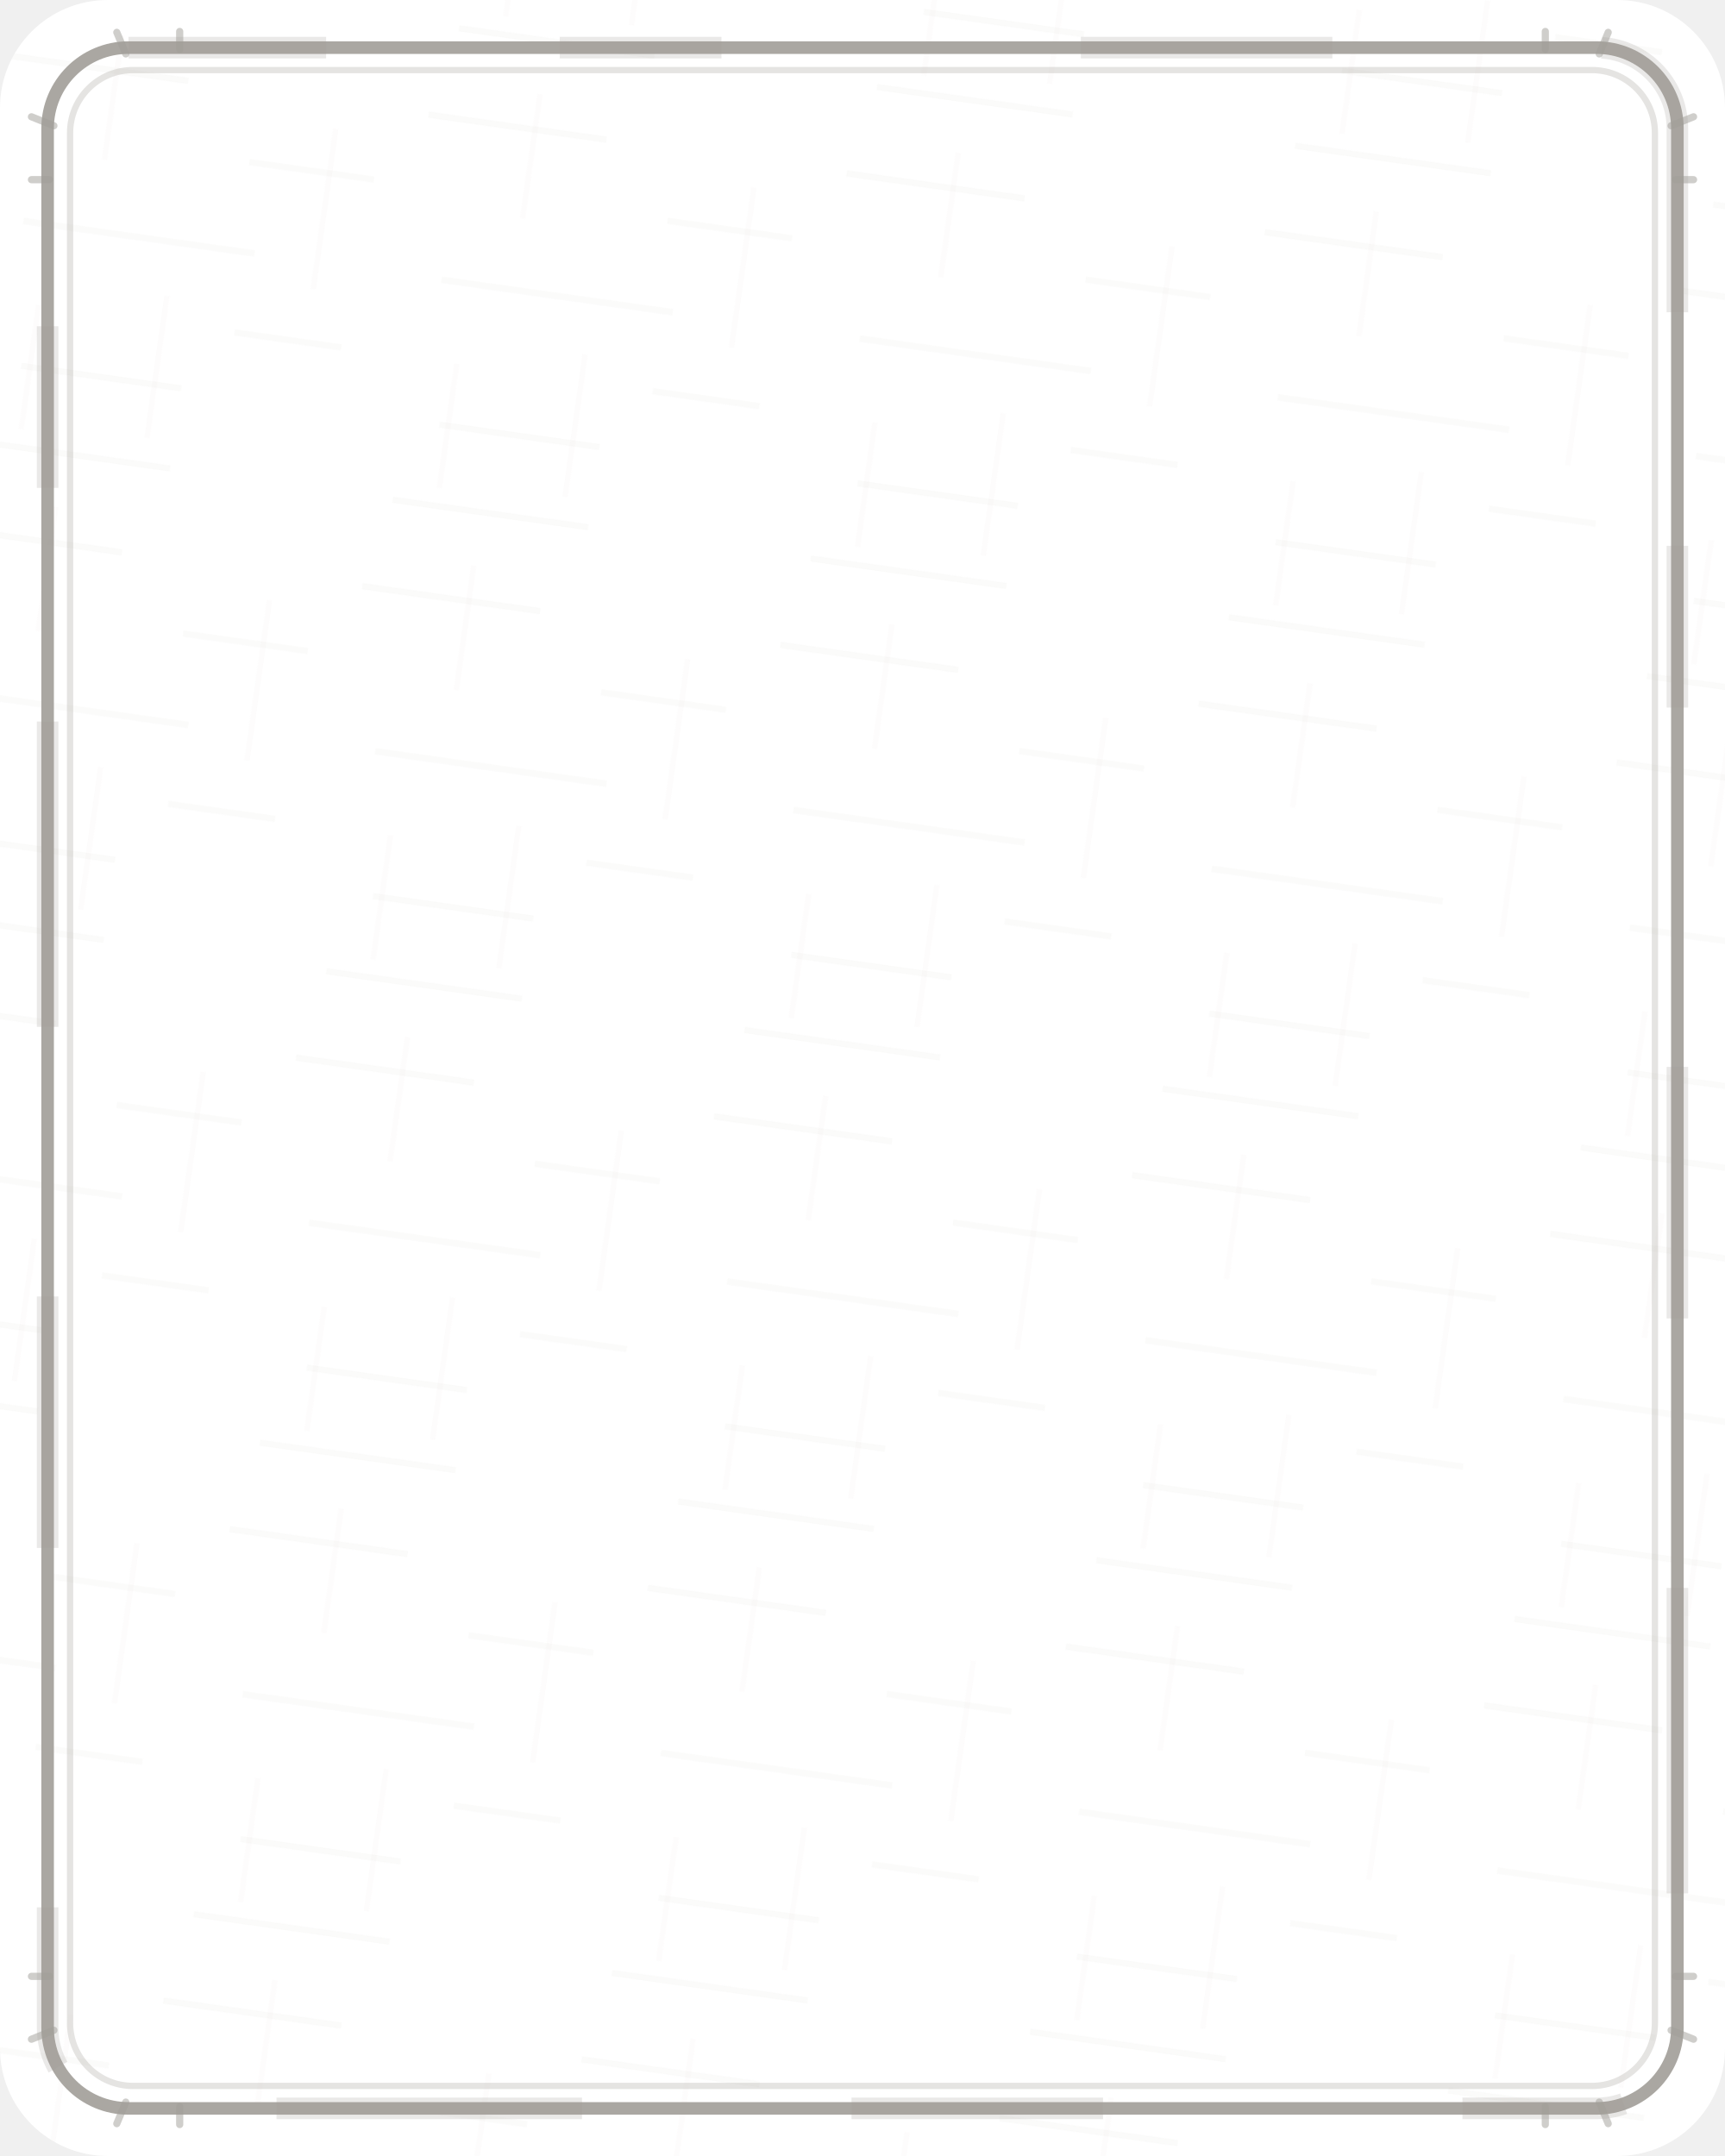
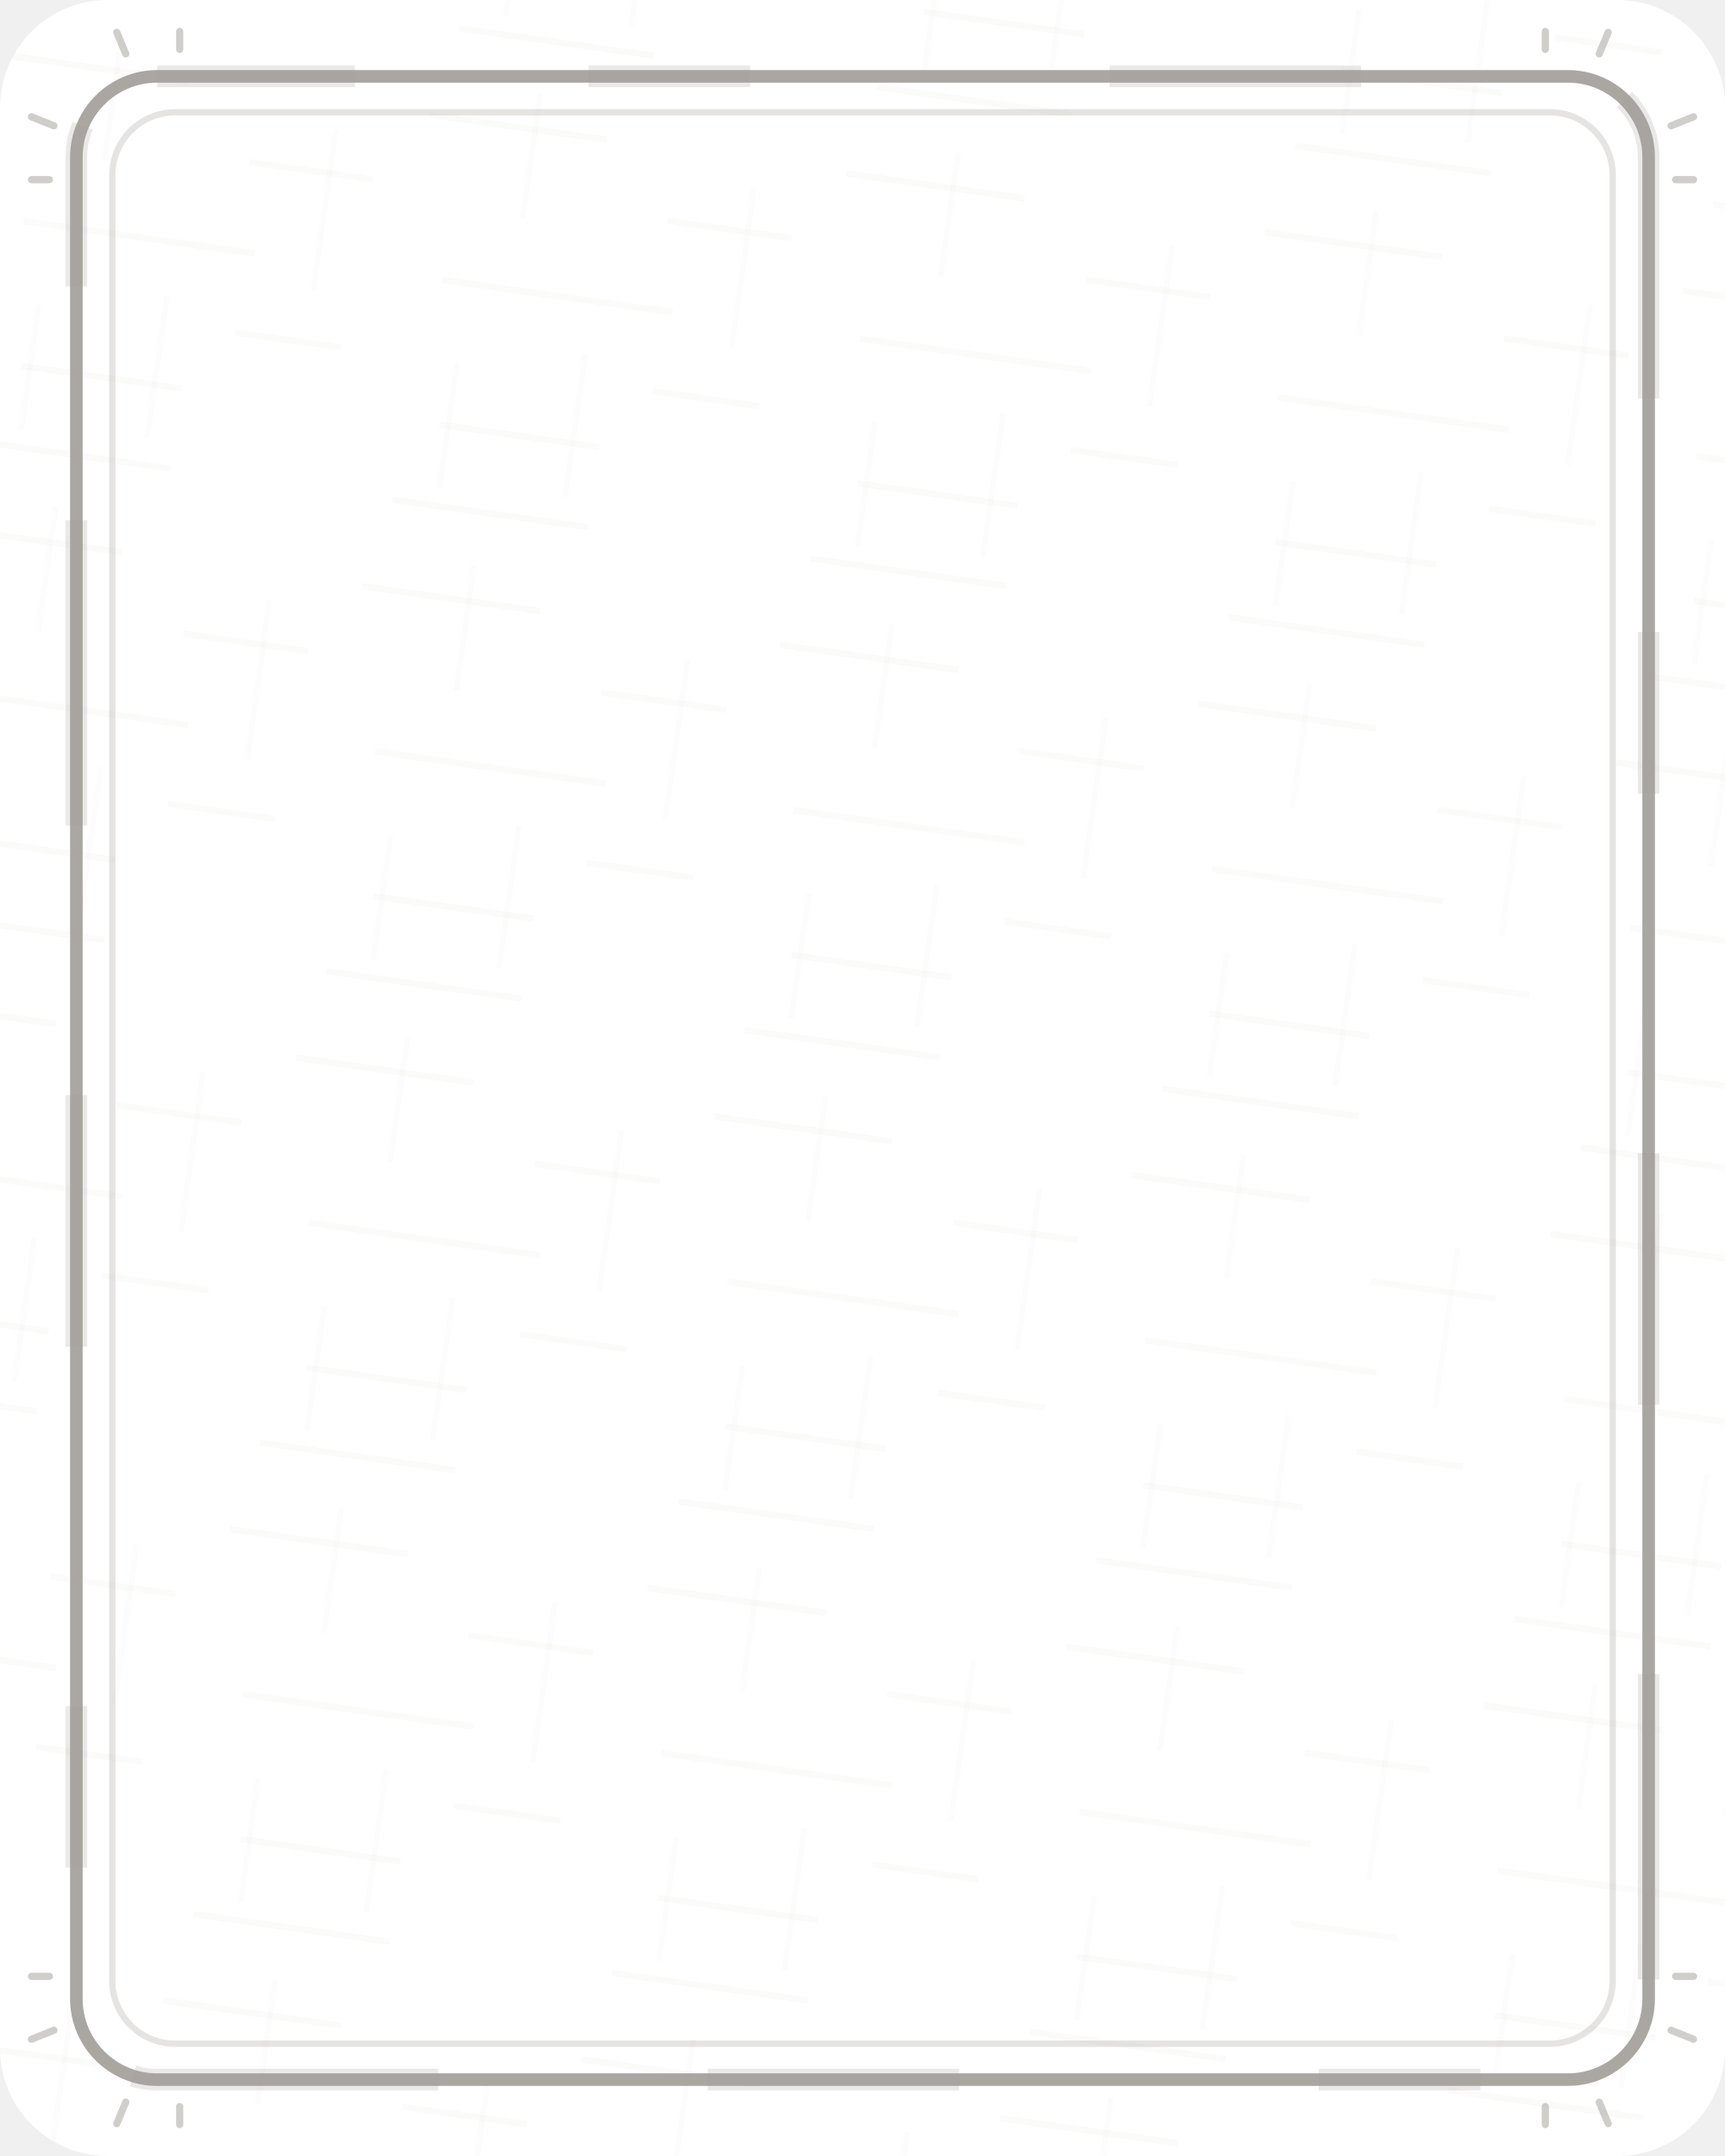
<svg xmlns="http://www.w3.org/2000/svg" width="192" height="240" viewBox="0 0 192 240">
  <defs>
    <pattern id="fiber" width="47" height="53" patternUnits="userSpaceOnUse" patternTransform="rotate(8)">
      <rect width="47" height="53" fill="none" />
      <path d="M2 6 h20 M30 14 h14 M6 24 h26 M8 40 h18 M31 33 h12 M4 49 h22" stroke="#a9a297" stroke-width="0.7" stroke-opacity="0.045" fill="none" />
      <path d="M14 2 v14 M39 9 v18 M23 30 v16 M9 33 v14" stroke="#b4a393" stroke-width="0.6" stroke-opacity="0.035" fill="none" />
    </pattern>
  </defs>
  <rect x="0" y="0" width="192" height="240" rx="12" fill="#FFFFFF" />
  <rect x="0" y="0" width="192" height="240" rx="12" fill="url(#fiber)" />
-   <rect x="5.3" y="5.3" width="181.4" height="229.4" rx="9" fill="none" stroke="#A19E98" stroke-width="1.4" stroke-opacity="0.9" />
-   <rect x="5.3" y="5.3" width="181.4" height="229.4" rx="9" fill="none" stroke="#A19E98" stroke-width="2.4" stroke-opacity="0.22" stroke-dasharray="34 26 18 40 28 30" stroke-dashoffset="12" />
-   <rect x="7.8" y="7.8" width="176.4" height="224.4" rx="7" fill="none" stroke="#A19E98" stroke-width="0.7" stroke-opacity="0.28" />
+   <rect x="8.5" y="8.5" width="175" height="223" rx="9" fill="none" stroke="#A19E98" stroke-width="1.4" stroke-opacity="0.9" />
+   <rect x="8.5" y="8.5" width="175" height="223" rx="9" fill="none" stroke="#A19E98" stroke-width="2.4" stroke-opacity="0.22" stroke-dasharray="34 26 18 40 28 30" stroke-dashoffset="12" />
+   <rect x="12.5" y="12.5" width="167" height="215" rx="7" fill="none" stroke="#A19E98" stroke-width="0.7" stroke-opacity="0.28" />
  <g stroke="#A19E98" stroke-width="0.8" stroke-linecap="round" fill="none">
    <g stroke-opacity="0.5">
      <path d="M6 14 l-2.5 -1 M5.5 20 l-2 0 M14 6 l-1 -2.4 M20 5.5 l0 -2" />
      <path d="M186 14 l2.5 -1 M186.5 20 l2 0 M178 6 l1 -2.4 M172 5.5 l0 -2" />
      <path d="M6 226 l-2.5 1 M5.5 220 l-2 0 M14 234 l-1 2.4 M20 234.5 l0 2" />
      <path d="M186 226 l2.5 1 M186.5 220 l2 0 M178 234 l1 2.4 M172 234.5 l0 2" />
    </g>
  </g>
</svg>
